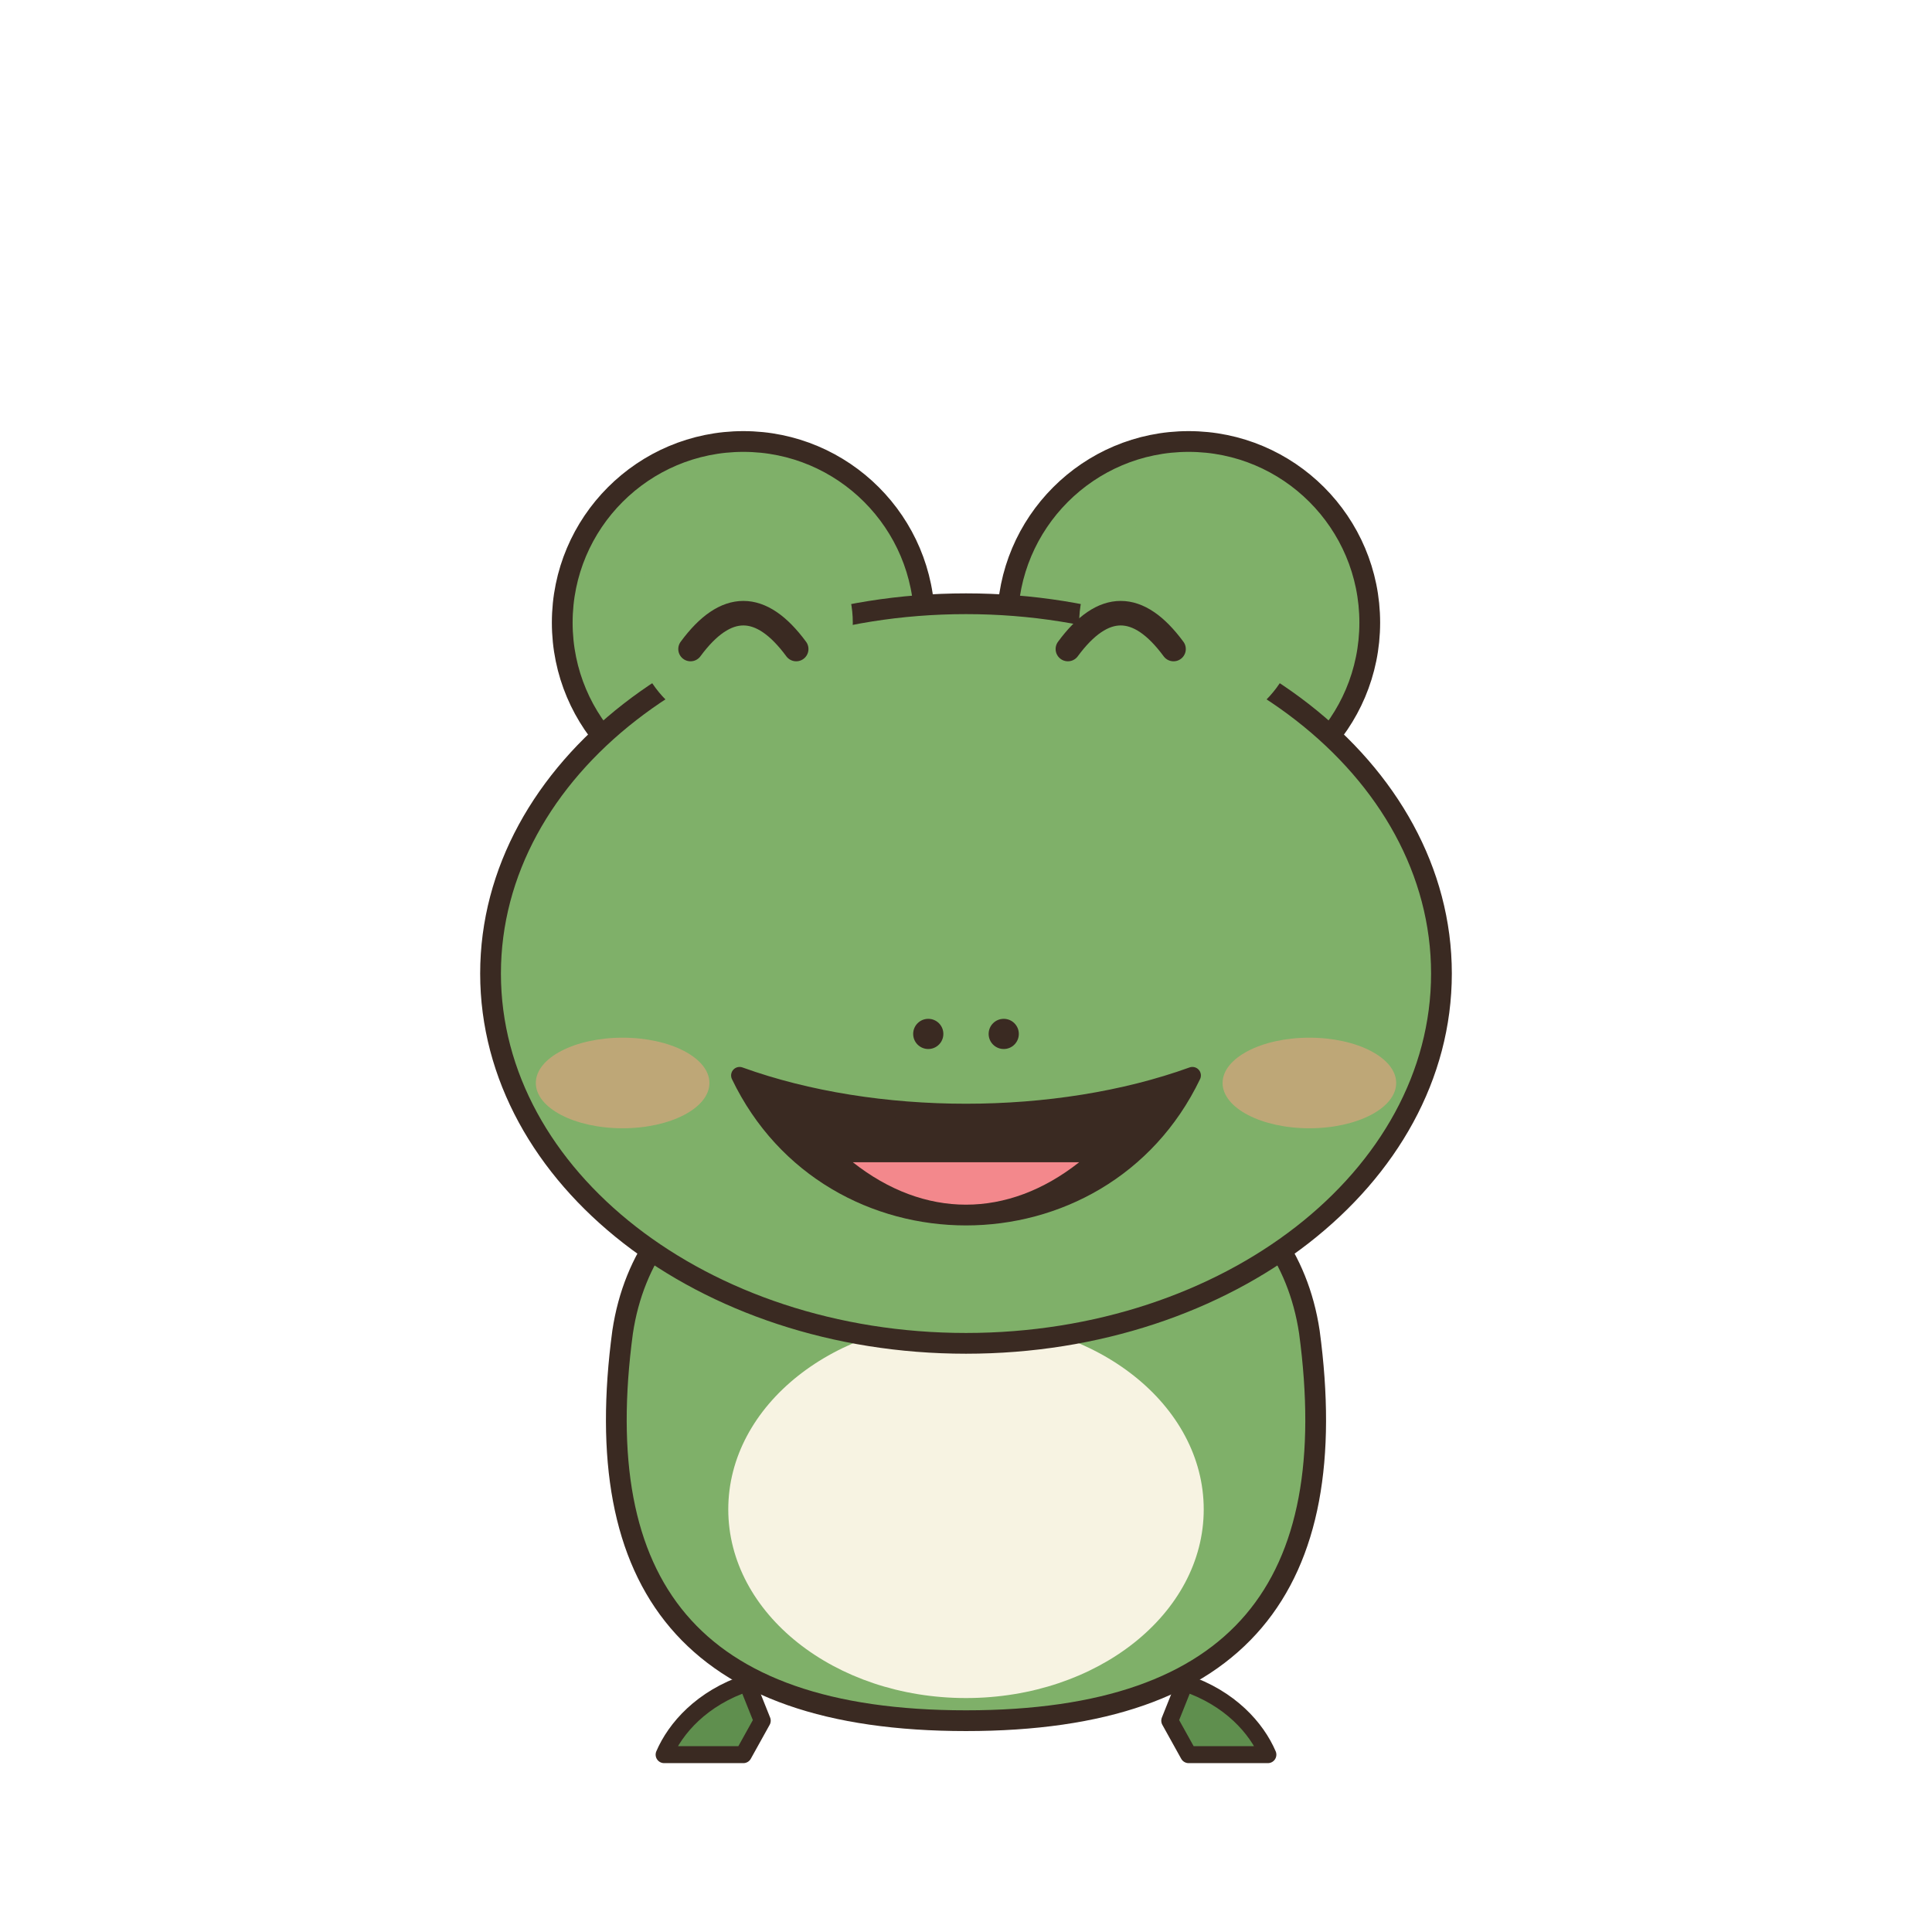
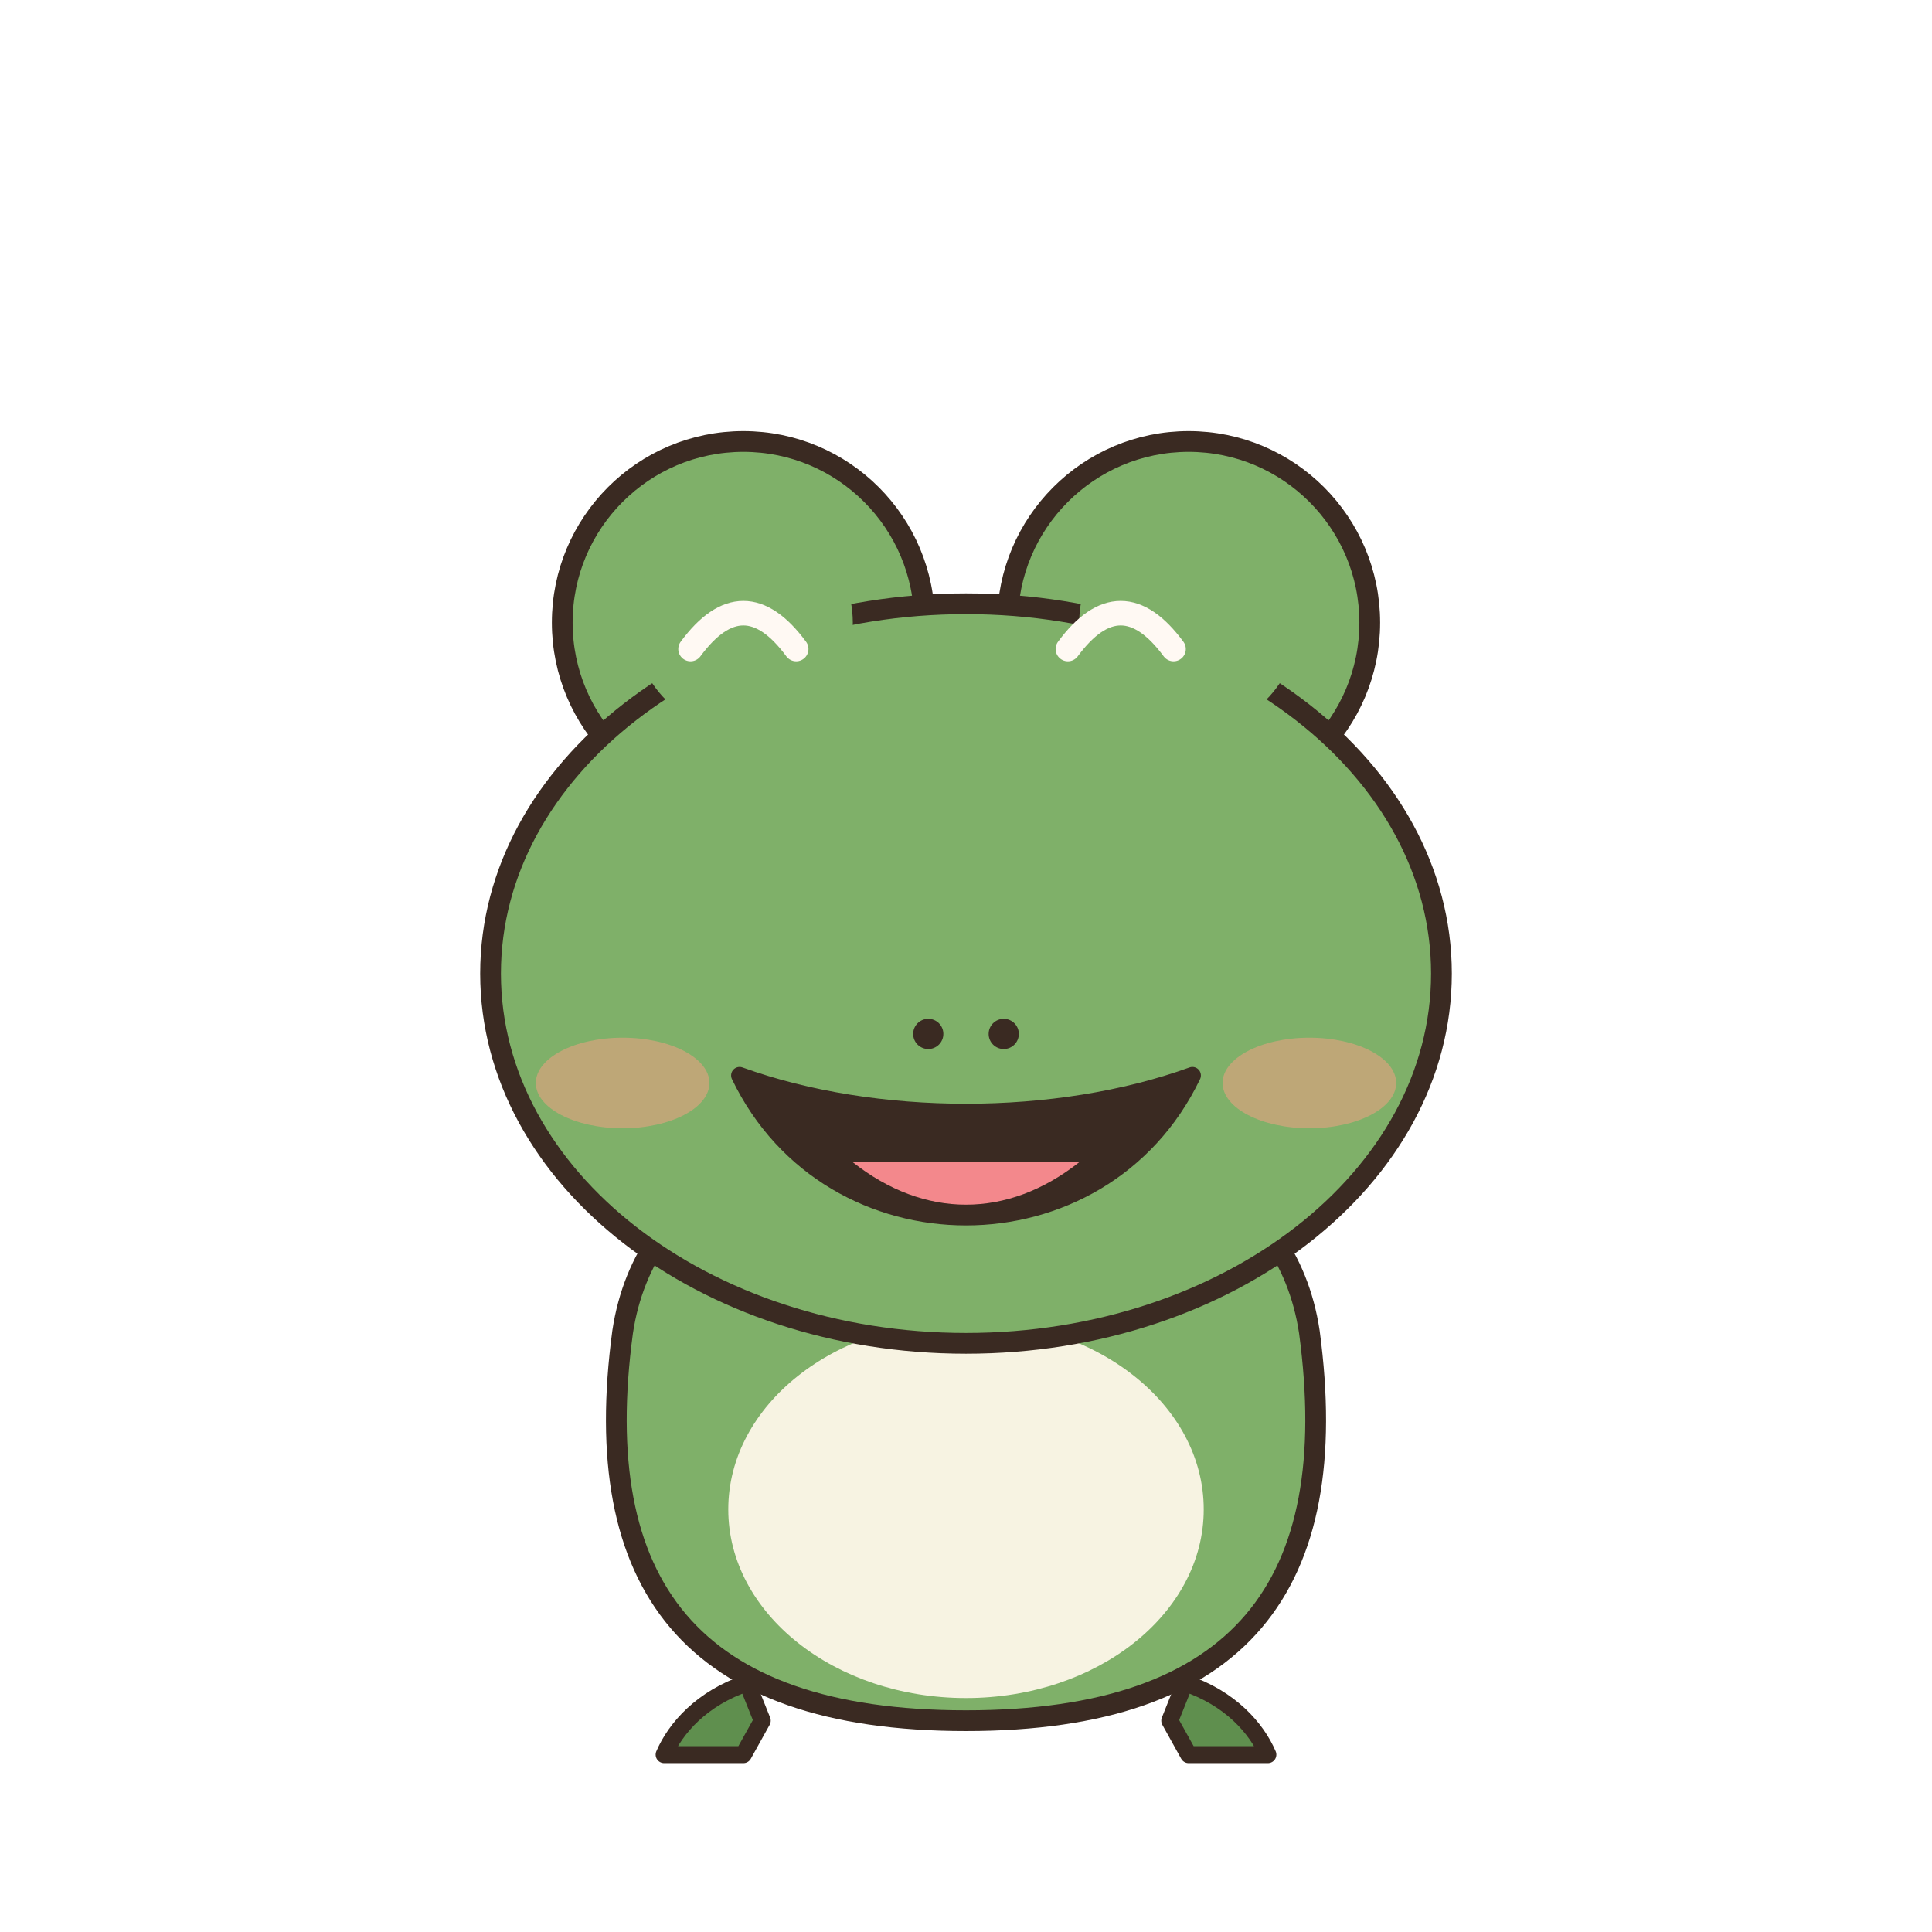
<svg xmlns="http://www.w3.org/2000/svg" width="1024" height="1024" viewBox="0 0 1024 1024">
  <path d="M 330 706 C 312 840 366 912 512 912 C 658 912 712 840 694 706            C 682 626 604 592 512 592 C 420 592 342 626 330 706 Z" fill="#7FB069" stroke="#3A2A22" stroke-width="11" stroke-linejoin="round" />
  <ellipse cx="512" cy="800" rx="126" ry="100" fill="#F7F3E2" />
  <g fill="#5F8F4E" stroke="#3A2A22" stroke-width="9" stroke-linejoin="round">
    <path d="M 396 892 C 372 900 358 916 352 930 L 394 930 L 404 912 Z" />
    <path d="M 628 892 C 652 900 666 916 672 930 L 630 930 L 620 912 Z" />
  </g>
  <circle cx="394" cy="330" r="96" fill="#7FB069" stroke="#3A2A22" stroke-width="11" />
  <circle cx="630" cy="330" r="96" fill="#7FB069" stroke="#3A2A22" stroke-width="11" />
  <ellipse cx="512" cy="516" rx="252" ry="196" fill="#7FB069" stroke="#3A2A22" stroke-width="11" />
  <circle cx="394" cy="330" r="58" fill="#7FB069" />
  <circle cx="630" cy="330" r="58" fill="#7FB069" />
-   <path d="M 366 344 Q 394 306 422 344" fill="none" stroke="#3A2A22" stroke-width="13" stroke-linecap="round" />
-   <path d="M 566 344 Q 594 306 622 344" fill="none" stroke="#3A2A22" stroke-width="13" stroke-linecap="round" />
+   <path d="M 366 344 Q 394 306 422 344" fill="none" stroke="#FFF9F3" stroke-width="13" stroke-linecap="round" />
+   <path d="M 566 344 Q 594 306 622 344" fill="none" stroke="#FFF9F3" stroke-width="13" stroke-linecap="round" />
  <g fill="#F3A183" opacity="0.55">
    <ellipse cx="330" cy="574" rx="46" ry="24" />
    <ellipse cx="694" cy="574" rx="46" ry="24" />
  </g>
  <path d="M 392 570 C 440 670 584 670 632 570 C 560 596 464 596 392 570 Z" fill="#3A2A22" stroke="#3A2A22" stroke-width="9" stroke-linejoin="round" />
  <path d="M 452 616 C 490 646 534 646 572 616" fill="#F3888C" />
  <circle cx="492" cy="548" r="8" fill="#3A2A22" />
  <circle cx="532" cy="548" r="8" fill="#3A2A22" />
</svg>
